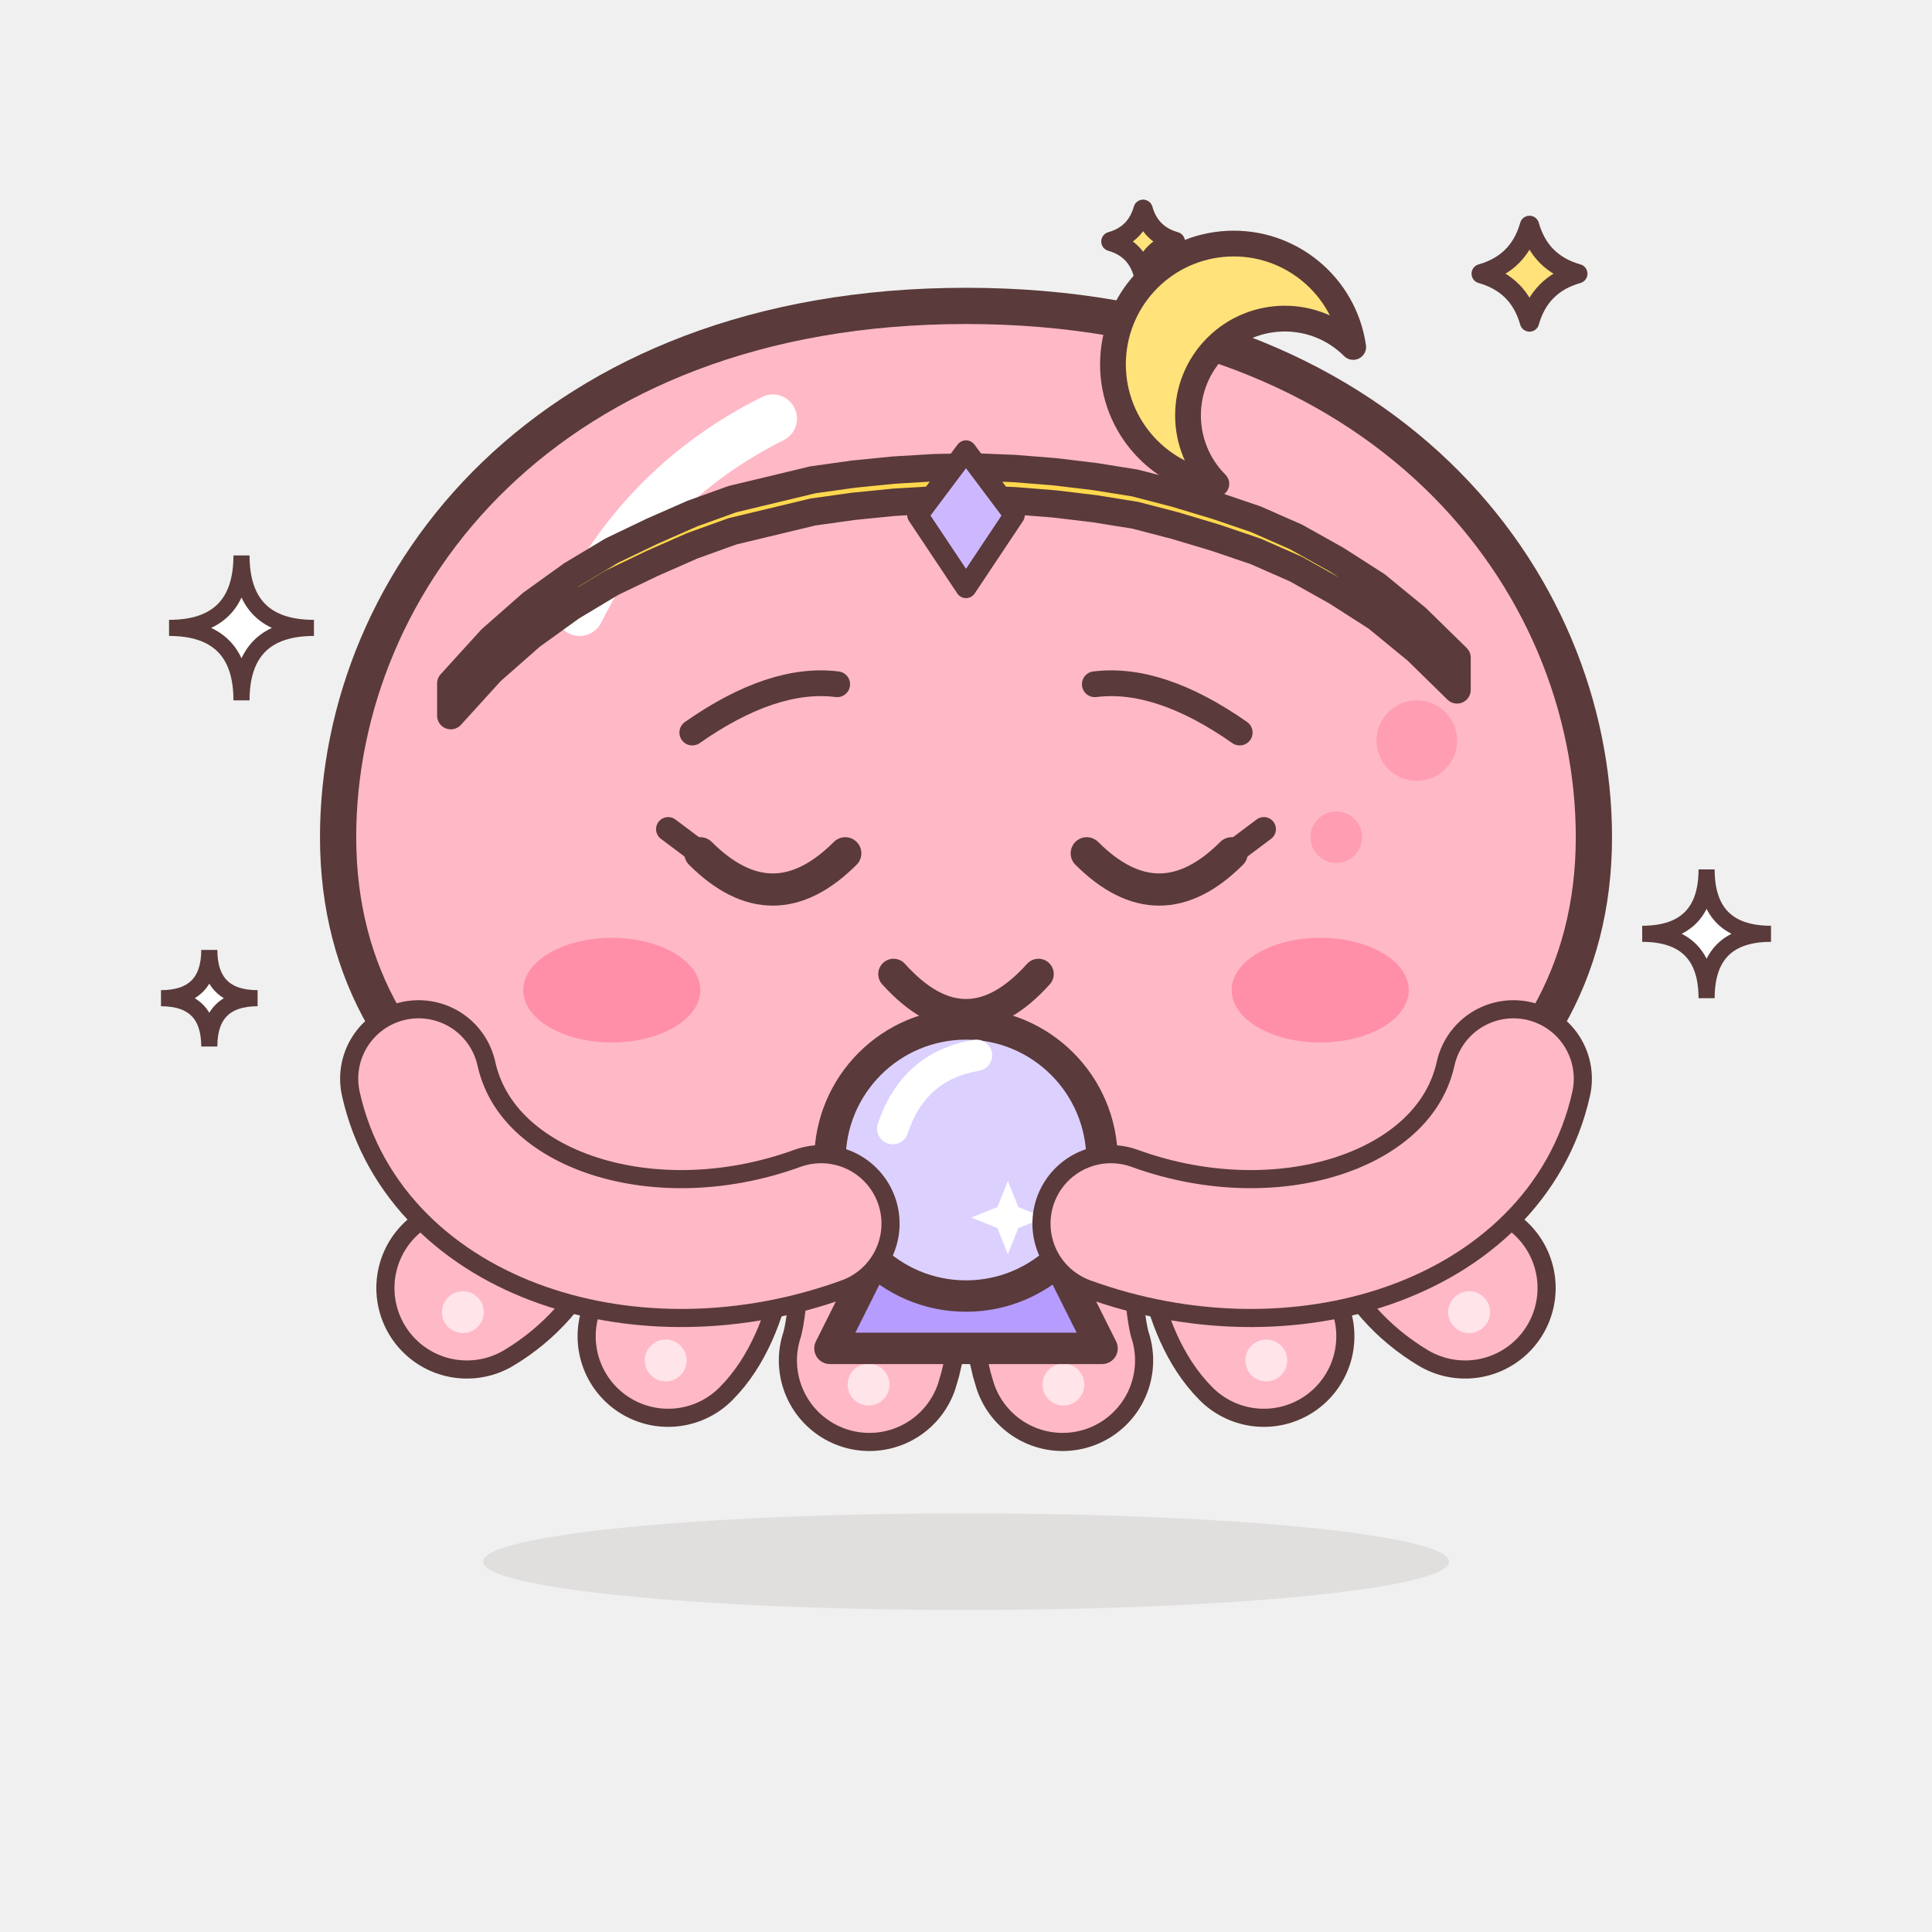
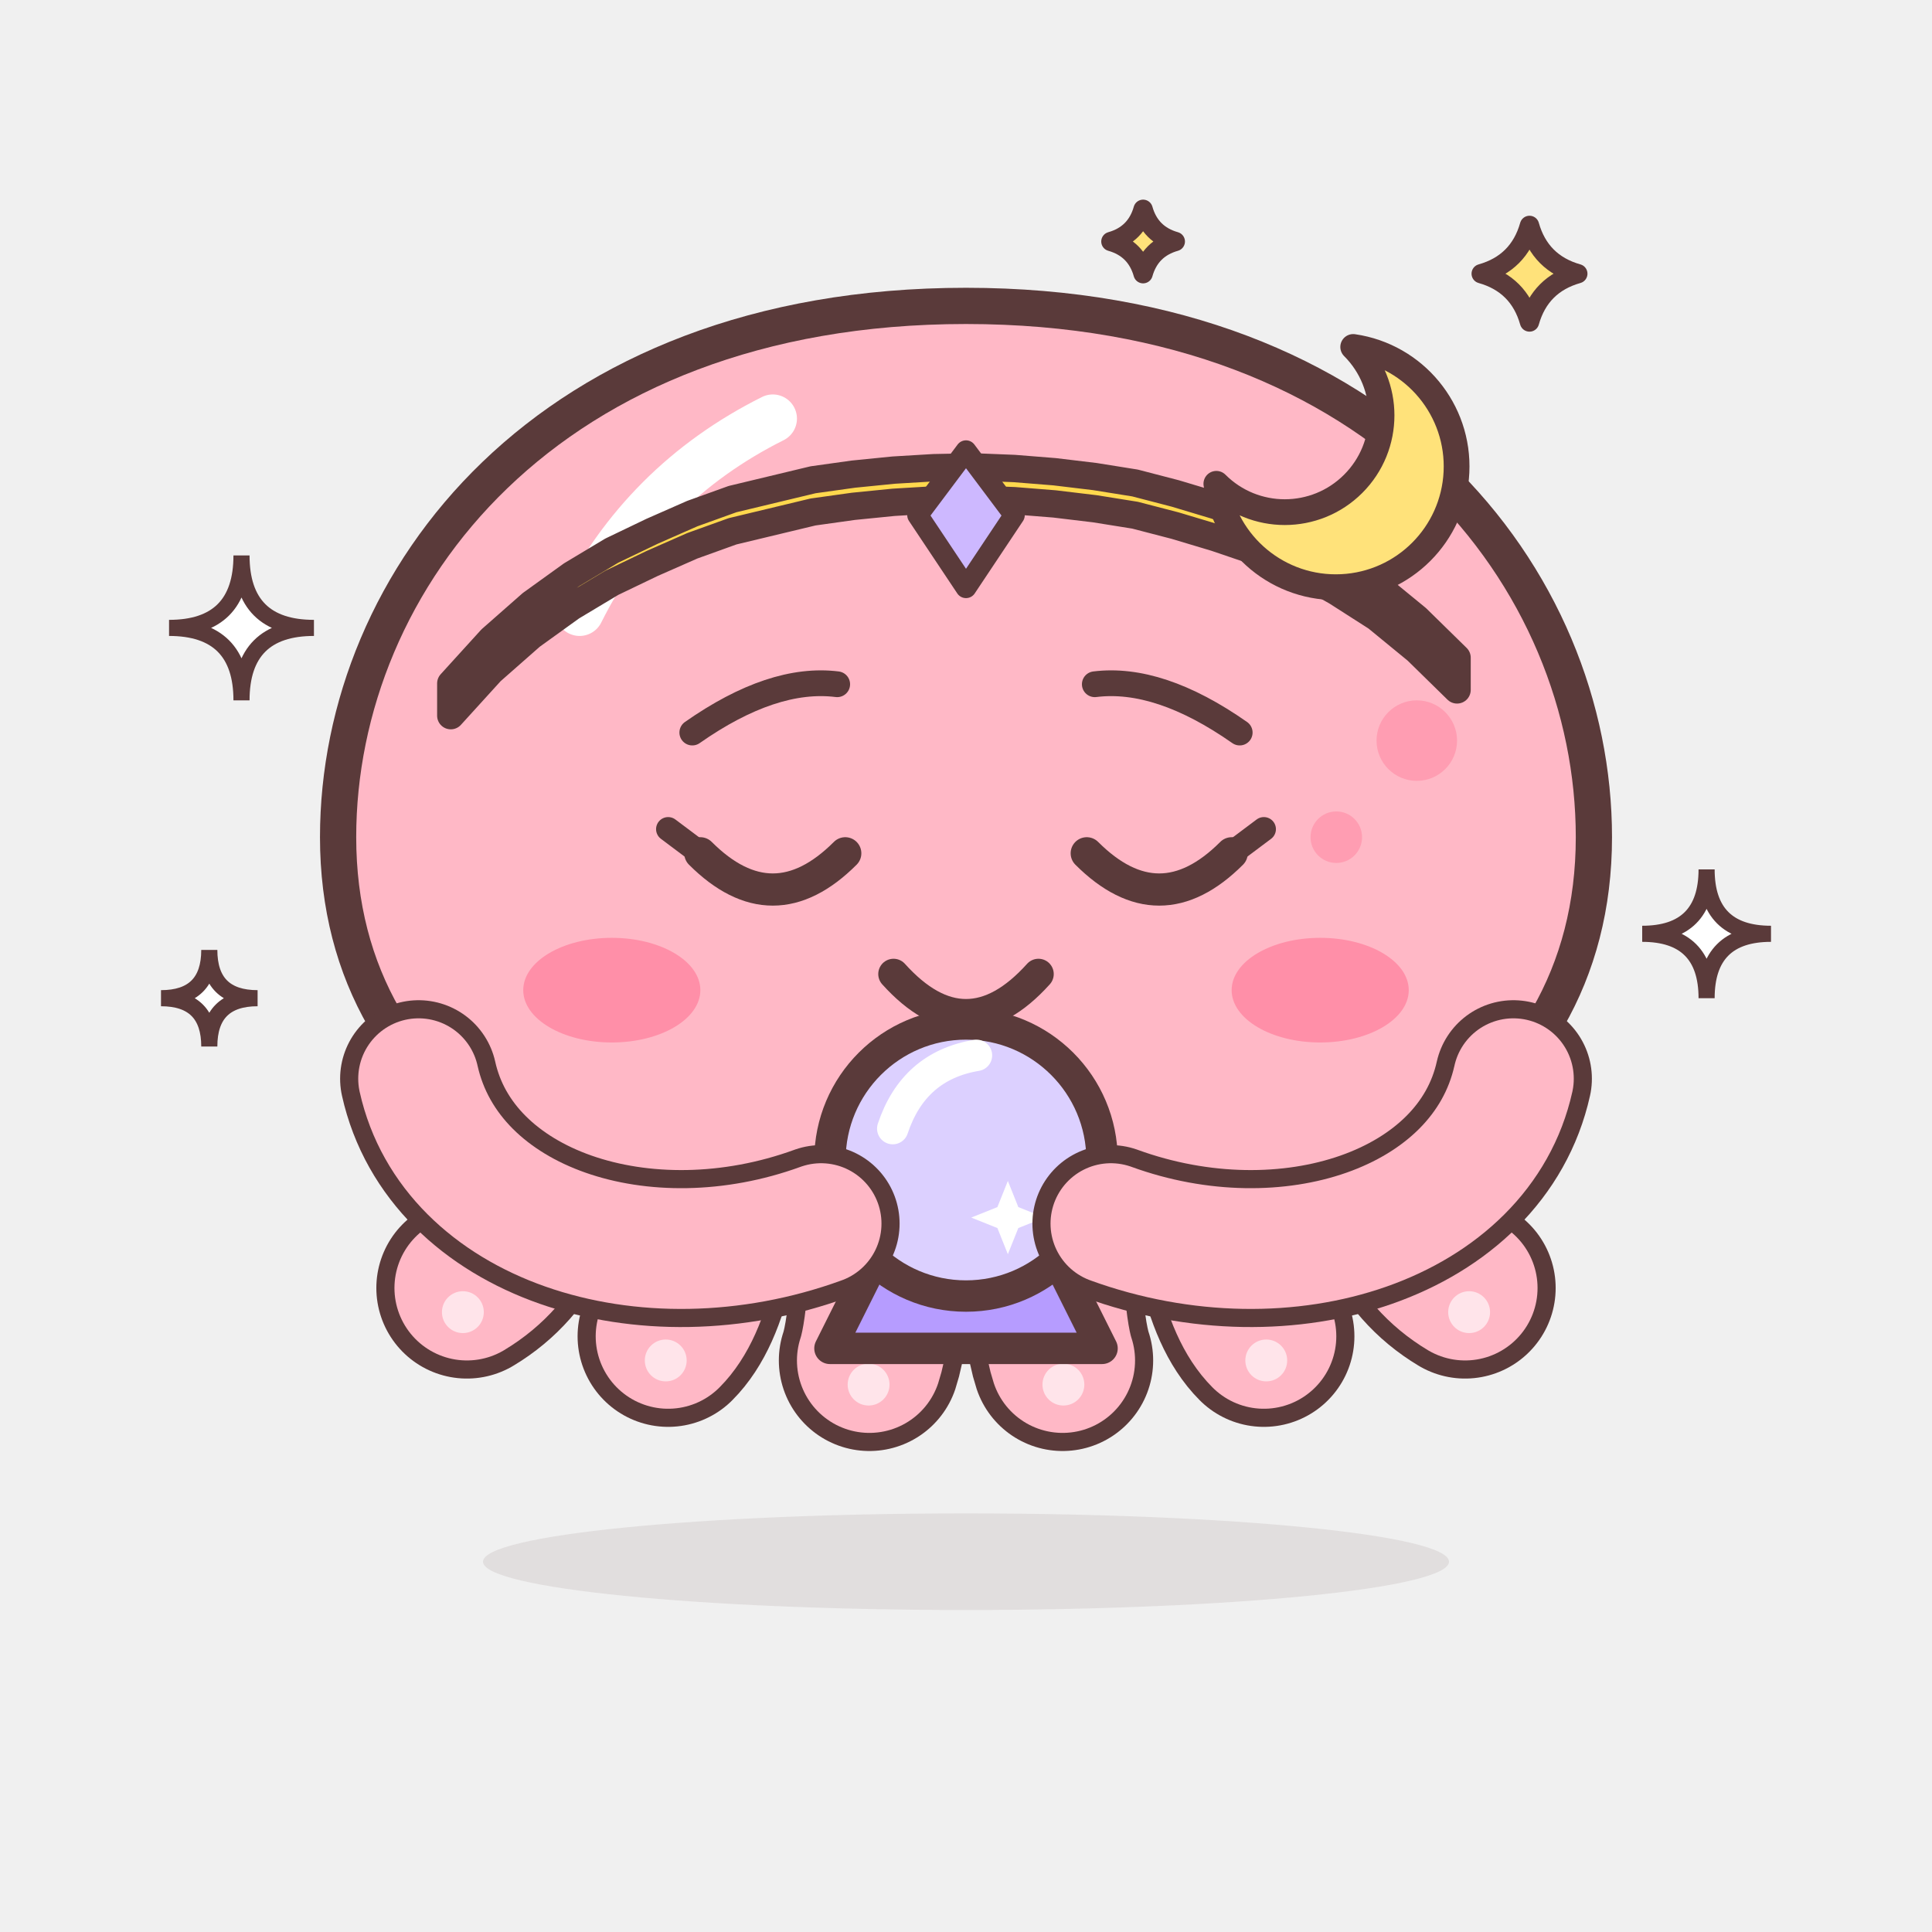
<svg xmlns="http://www.w3.org/2000/svg" viewBox="0 0 240 240" width="240" height="240">
  <ellipse cx="120" cy="194" rx="60" ry="6" fill="#5A3A3A" opacity="0.10" />
  <g fill="none" stroke-linecap="round" stroke-linejoin="round">
    <g stroke="#5A3A3A" stroke-width="22.5">
      <path d="M68 138 Q 68 154, 58 160" />
      <path d="M89 138 Q 89 160, 83 166" />
      <path d="M110 138 Q 110 163, 108 169" />
      <path d="M130 138 Q 130 163, 132 169" />
      <path d="M151 138 Q 151 160, 157 166" />
      <path d="M172 138 Q 172 154, 182 160" />
    </g>
    <g stroke="#FFB8C6" stroke-width="18">
      <path d="M68 138 Q 68 154, 58 160" />
      <path d="M89 138 Q 89 160, 83 166" />
      <path d="M110 138 Q 110 163, 108 169" />
      <path d="M130 138 Q 130 163, 132 169" />
      <path d="M151 138 Q 151 160, 157 166" />
      <path d="M172 138 Q 172 154, 182 160" />
    </g>
  </g>
  <g fill="none" stroke-linecap="round" stroke-linejoin="round">
    <g stroke="#5A3A3A" stroke-width="19.5" />
    <g stroke="#FFB8C6" stroke-width="15" />
  </g>
  <g fill="#FFE4EA">
    <circle cx="57.5" cy="163" r="2.6" />
    <circle cx="82.7" cy="169" r="2.6" />
    <circle cx="107.9" cy="172" r="2.6" />
    <circle cx="132.1" cy="172" r="2.6" />
    <circle cx="157.3" cy="169" r="2.6" />
    <circle cx="182.5" cy="163" r="2.6" />
  </g>
  <path d="M120 38 C 172 38, 198 72, 198 104 C 198 138, 166 156, 120 156 C 74 156, 42 138, 42 104 C 42 72, 68 38, 120 38 Z" fill="#FFB8C6" stroke="#5A3A3A" stroke-width="4.5" />
  <g fill="#FF9DB2">
    <circle cx="176" cy="92" r="5" />
    <circle cx="166" cy="104" r="3.2" />
  </g>
  <path d="M72 76 Q 80 60, 96 52" fill="none" stroke="#FFFFFF" stroke-width="6" stroke-linecap="round" />
  <path d="M56 84.9 L 61 79.4 L 66 75.0 L 71 71.4 L 76 68.4 L 81 66.0 L 86 63.8 L 91 62.0 L 96 60.8 L 101 59.6 L 106 58.9 L 111 58.4 L 116 58.1 L 121 58.0 L 126 58.2 L 131 58.6 L 136 59.2 L 141 60.0 L 146 61.3 L 151 62.8 L 156 64.5 L 161 66.7 L 166 69.5 L 171 72.7 L 176 76.8 L 181 81.7 L 181 85.7 L 176 80.8 L 171 76.7 L 166 73.5 L 161 70.7 L 156 68.5 L 151 66.8 L 146 65.3 L 141 64.0 L 136 63.2 L 131 62.6 L 126 62.2 L 121 62.0 L 116 62.1 L 111 62.4 L 106 62.9 L 101 63.6 L 96 64.8 L 91 66.0 L 86 67.8 L 81 70.0 L 76 72.4 L 71 75.4 L 66 79.0 L 61 83.4 L 56 88.9 Z" fill="#FFD84D" stroke="#5A3A3A" stroke-width="3.4" stroke-linejoin="round" />
  <path d="M120 56.0 L 126 64.0 L 120 73.0 L 114 64.0 Z" fill="#CDB8FF" stroke="#5A3A3A" stroke-width="2.6" stroke-linejoin="round" />
-   <path d="M151.1 60.1 A 15 15 0 1 1 168.1 43.1 A 12 12 0 1 0 151.1 60.1 Z" fill="#FFE27A" stroke="#5A3A3A" stroke-width="3.2" stroke-linejoin="round" />
+   <path d="M151.1 60.1 A 15 15 0 1 0 168.1 43.1 A 12 12 0 0 1 151.1 60.1 Z" fill="#FFE27A" stroke="#5A3A3A" stroke-width="3.2" stroke-linejoin="round" />
  <path d="M190 28 Q 191.32 32.68, 196 34 Q 191.32 35.32, 190 40 Q 188.68 35.32, 184 34 Q 188.68 32.68, 190 28 Z" fill="#FFE27A" stroke="#5A3A3A" stroke-width="2.4" stroke-linejoin="round" />
  <path d="M142 26 Q 142.88 29.12, 146 30 Q 142.88 30.88, 142 34 Q 141.12 30.88, 138 30 Q 141.12 29.12, 142 26 Z" fill="#FFE27A" stroke="#5A3A3A" stroke-width="2.4" stroke-linejoin="round" />
  <ellipse cx="76" cy="123" rx="11" ry="6.5" fill="#FF8FA8" />
  <ellipse cx="164" cy="123" rx="11" ry="6.5" fill="#FF8FA8" />
  <path d="M86 91 Q 96 84, 104 85" fill="none" stroke="#5A3A3A" stroke-width="3.2" stroke-linecap="round" stroke-linejoin="round" />
  <path d="M154 91 Q 144 84, 136 85" fill="none" stroke="#5A3A3A" stroke-width="3.2" stroke-linecap="round" stroke-linejoin="round" />
  <path d="M87 106 Q 96 115, 105 106" fill="none" stroke="#5A3A3A" stroke-width="4" stroke-linecap="round" stroke-linejoin="round" />
  <path d="M87 106 l -4 -3" fill="none" stroke="#5A3A3A" stroke-width="3" stroke-linecap="round" stroke-linejoin="round" />
  <path d="M135 106 Q 144 115, 153 106" fill="none" stroke="#5A3A3A" stroke-width="4" stroke-linecap="round" stroke-linejoin="round" />
  <path d="M153 106 l 4 -3" fill="none" stroke="#5A3A3A" stroke-width="3" stroke-linecap="round" stroke-linejoin="round" />
  <path d="M111 121 Q 120 131, 129 121" fill="none" stroke="#5A3A3A" stroke-width="3.8" stroke-linecap="round" stroke-linejoin="round" />
  <path d="M30 69 Q 30 78, 39 78 Q 30 78, 30 87 Q 30 78, 21 78 Q 30 78, 30 69 Z" fill="#FFFFFF" stroke="#5A3A3A" stroke-width="2" />
  <path d="M212 108 Q 212 116, 220 116 Q 212 116, 212 124 Q 212 116, 204 116 Q 212 116, 212 108 Z" fill="#FFFFFF" stroke="#5A3A3A" stroke-width="2" />
  <path d="M26 118 Q 26 124, 32 124 Q 26 124, 26 130 Q 26 124, 20 124 Q 26 124, 26 118 Z" fill="#FFFFFF" stroke="#5A3A3A" stroke-width="2" />
  <g transform="translate(120 148) scale(1.3) translate(-120 -148)">
    <path d="M107 163 L 111 155 L 129 155 L 133 163 Z" fill="#B69CFF" stroke="#5A3A3A" stroke-width="3" stroke-linejoin="round" />
    <circle cx="120" cy="145" r="13" fill="#DCD0FF" stroke="#5A3A3A" stroke-width="3" />
    <path d="M113 142 Q 115 136, 121 135" stroke="#FFFFFF" stroke-width="3" fill="none" stroke-linecap="round" />
    <path d="M124 147 l 1 2.5 2.5 1 -2.5 1 -1 2.5 -1 -2.5 -2.5 -1 2.5 -1 z" fill="#FFFFFF" />
  </g>
  <g fill="none" stroke-linecap="round" stroke-linejoin="round">
    <g stroke="#5A3A3A" stroke-width="19.5">
      <path d="M52 134 C 56 152, 80 160, 102 152" />
      <path d="M188 134 C 184 152, 160 160, 138 152" />
    </g>
    <g stroke="#FFB8C6" stroke-width="15">
      <path d="M52 134 C 56 152, 80 160, 102 152" />
      <path d="M188 134 C 184 152, 160 160, 138 152" />
    </g>
  </g>
</svg>
